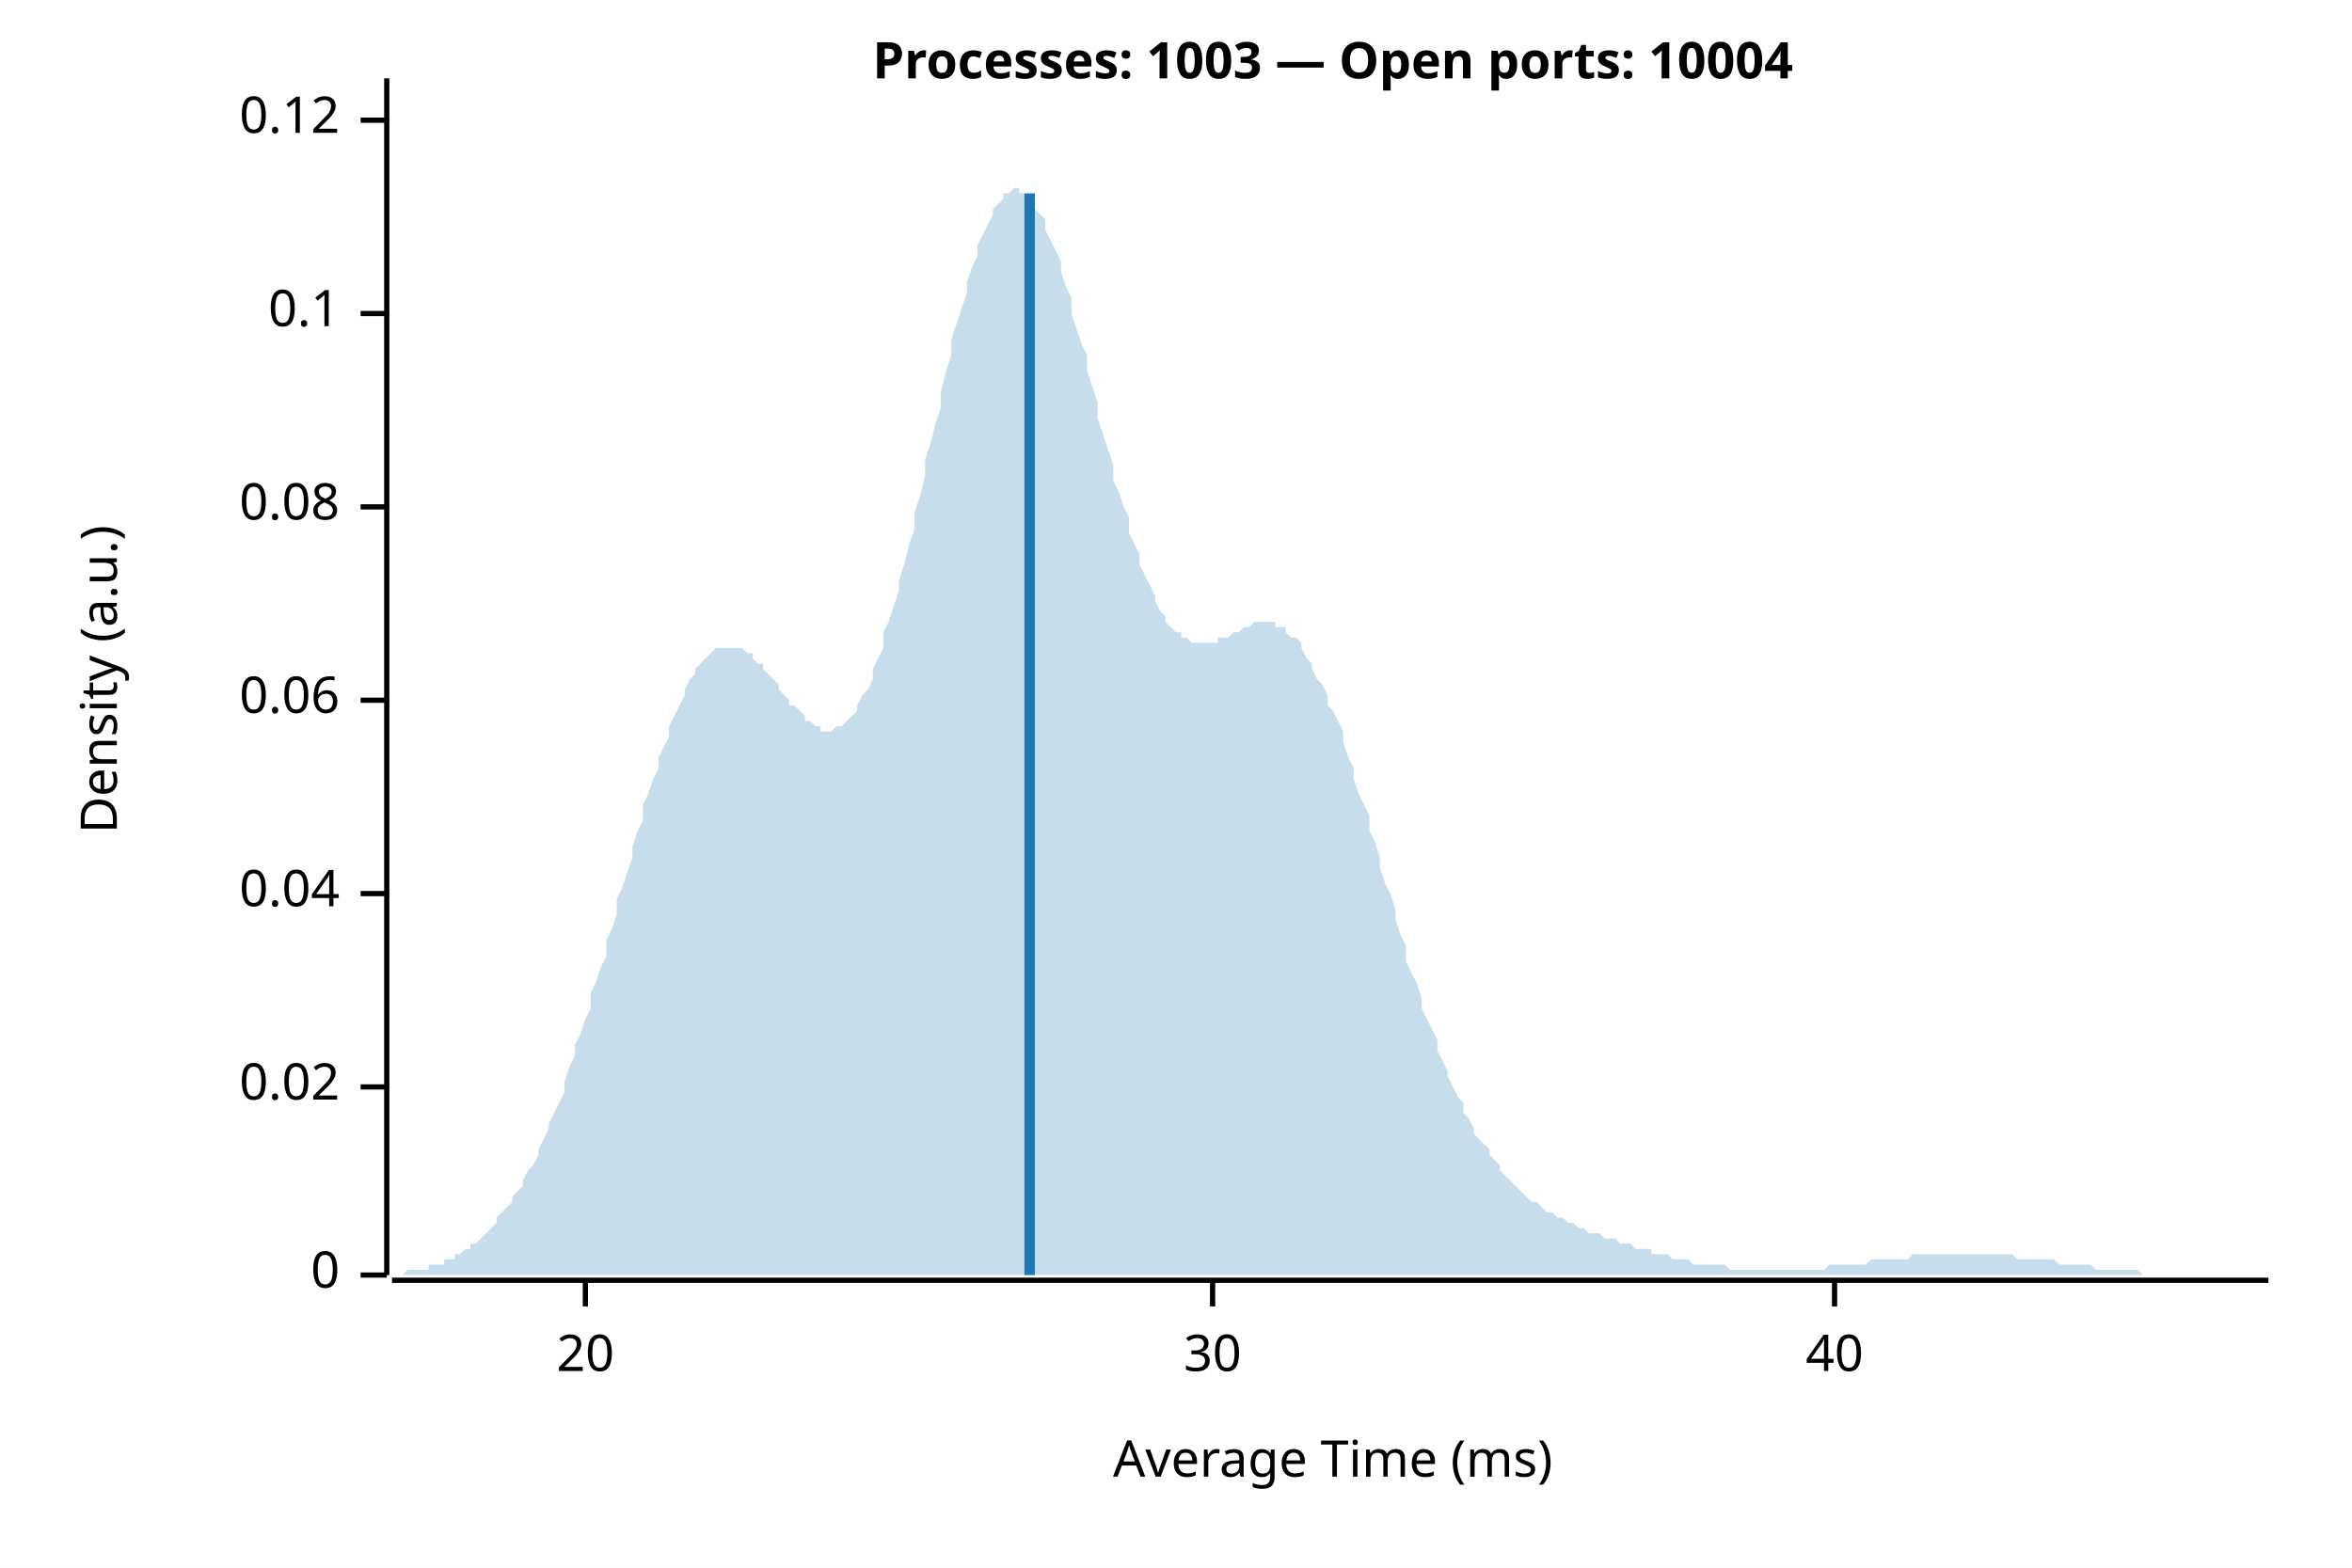
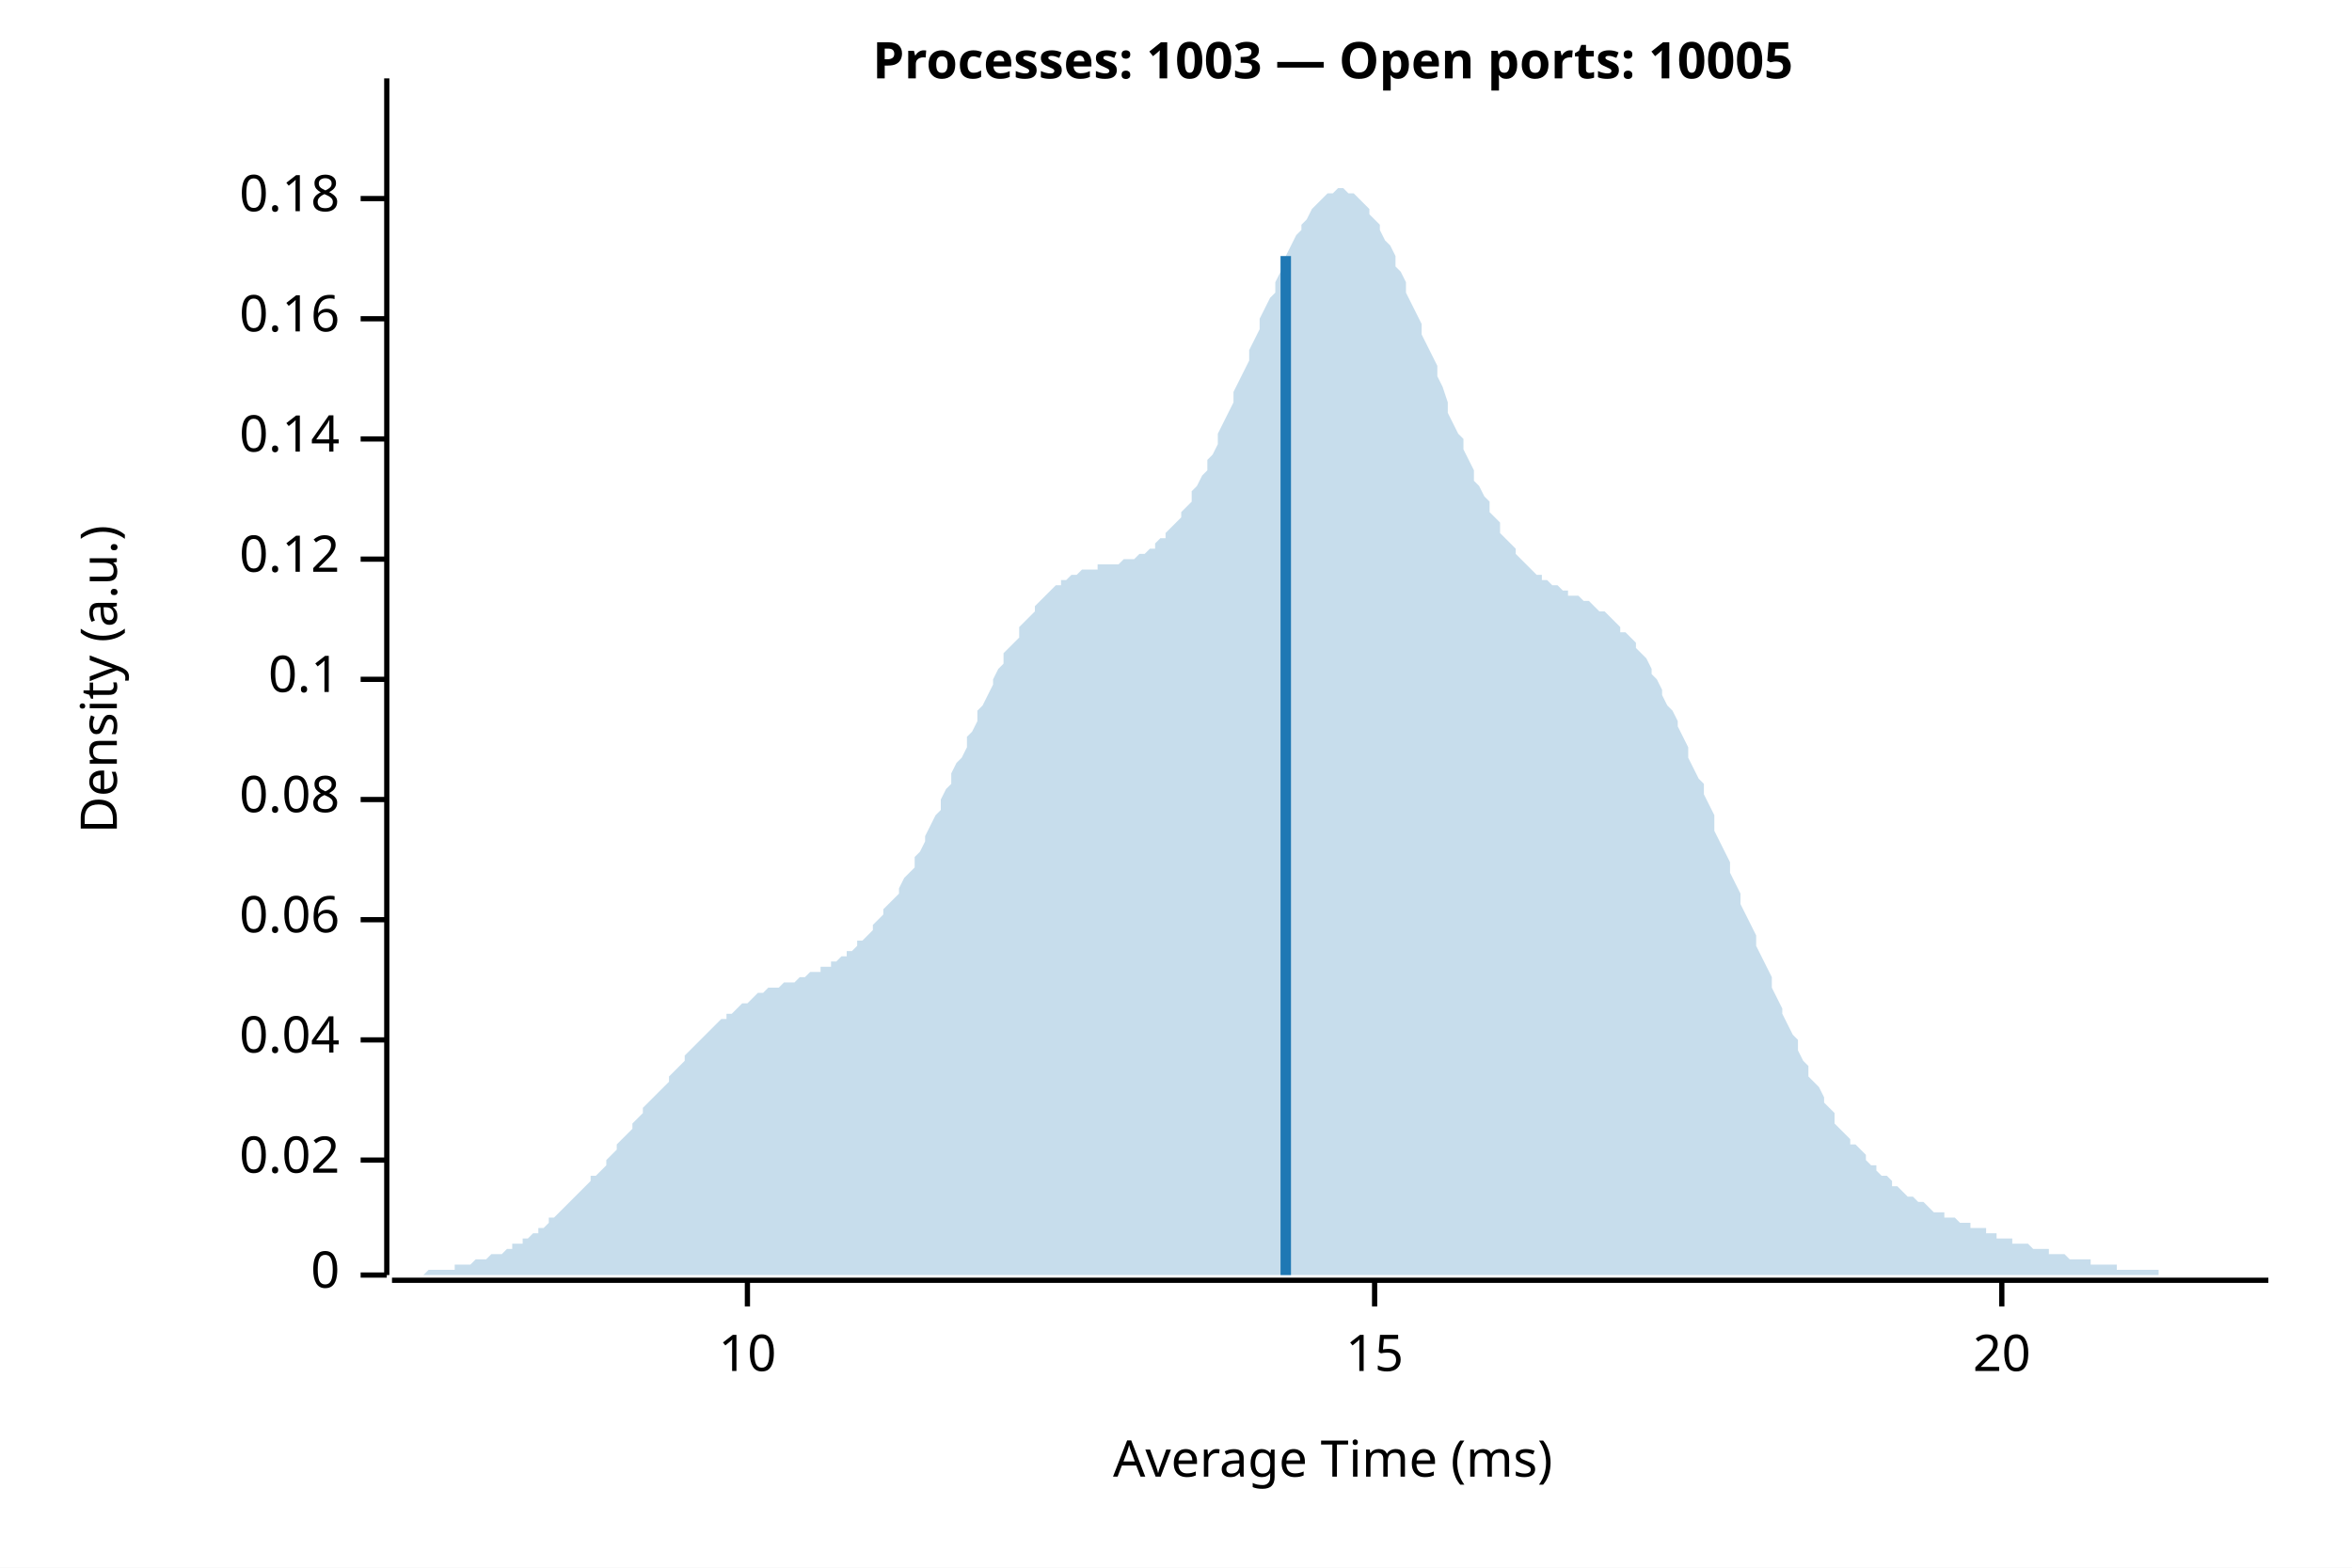
<svg xmlns="http://www.w3.org/2000/svg" width="450" height="300" viewBox="0 0 450 300">
  <rect width="100%" height="100%" fill="white" />
-   <text x="255" y="15" font-weight="bold" text-anchor="middle" font-family="sans-serif" font-size="9.677" opacity="1" fill="#000000">Processes: 1003 — Open ports: 10004</text>
+   <text x="255" y="15" font-weight="bold" text-anchor="middle" font-family="sans-serif" font-size="9.677" opacity="1" fill="#000000">Processes: 1003 — Open ports: 10005</text>
  <text x="15" y="130" dy="0.76em" text-anchor="middle" font-family="sans-serif" font-size="9.677" opacity="1" fill="#000000" transform="rotate(270, 15, 130)">
Density (a.u.)
</text>
  <text x="255" y="285" dy="-0.5ex" text-anchor="middle" font-family="sans-serif" font-size="9.677" opacity="1" fill="#000000">
Average Time (ms)
</text>
  <polyline fill="none" opacity="1" stroke="#000000" stroke-width="1" points="74,15 74,244 " />
  <text x="65" y="244" dy="0.5ex" text-anchor="end" font-family="sans-serif" font-size="9.677" opacity="1" fill="#000000">
0
</text>
  <polyline fill="none" opacity="1" stroke="#000000" stroke-width="1" points="69,244 74,244 " />
-   <text x="65" y="208" dy="0.5ex" text-anchor="end" font-family="sans-serif" font-size="9.677" opacity="1" fill="#000000">
+   <text x="65" y="222" dy="0.5ex" text-anchor="end" font-family="sans-serif" font-size="9.677" opacity="1" fill="#000000">
0.02
</text>
-   <polyline fill="none" opacity="1" stroke="#000000" stroke-width="1" points="69,208 74,208 " />
-   <text x="65" y="171" dy="0.5ex" text-anchor="end" font-family="sans-serif" font-size="9.677" opacity="1" fill="#000000">
+   <polyline fill="none" opacity="1" stroke="#000000" stroke-width="1" points="69,222 74,222 " />
+   <text x="65" y="199" dy="0.5ex" text-anchor="end" font-family="sans-serif" font-size="9.677" opacity="1" fill="#000000">
0.04
</text>
-   <polyline fill="none" opacity="1" stroke="#000000" stroke-width="1" points="69,171 74,171 " />
-   <text x="65" y="134" dy="0.5ex" text-anchor="end" font-family="sans-serif" font-size="9.677" opacity="1" fill="#000000">
+   <polyline fill="none" opacity="1" stroke="#000000" stroke-width="1" points="69,199 74,199 " />
+   <text x="65" y="176" dy="0.5ex" text-anchor="end" font-family="sans-serif" font-size="9.677" opacity="1" fill="#000000">
0.06
</text>
-   <polyline fill="none" opacity="1" stroke="#000000" stroke-width="1" points="69,134 74,134 " />
-   <text x="65" y="97" dy="0.5ex" text-anchor="end" font-family="sans-serif" font-size="9.677" opacity="1" fill="#000000">
+   <polyline fill="none" opacity="1" stroke="#000000" stroke-width="1" points="69,176 74,176 " />
+   <text x="65" y="153" dy="0.5ex" text-anchor="end" font-family="sans-serif" font-size="9.677" opacity="1" fill="#000000">
0.08
</text>
-   <polyline fill="none" opacity="1" stroke="#000000" stroke-width="1" points="69,97 74,97 " />
-   <text x="65" y="60" dy="0.5ex" text-anchor="end" font-family="sans-serif" font-size="9.677" opacity="1" fill="#000000">
+   <polyline fill="none" opacity="1" stroke="#000000" stroke-width="1" points="69,153 74,153 " />
+   <text x="65" y="130" dy="0.5ex" text-anchor="end" font-family="sans-serif" font-size="9.677" opacity="1" fill="#000000">
0.1
</text>
-   <polyline fill="none" opacity="1" stroke="#000000" stroke-width="1" points="69,60 74,60 " />
-   <text x="65" y="23" dy="0.5ex" text-anchor="end" font-family="sans-serif" font-size="9.677" opacity="1" fill="#000000">
+   <polyline fill="none" opacity="1" stroke="#000000" stroke-width="1" points="69,130 74,130 " />
+   <text x="65" y="107" dy="0.5ex" text-anchor="end" font-family="sans-serif" font-size="9.677" opacity="1" fill="#000000">
0.12
</text>
-   <polyline fill="none" opacity="1" stroke="#000000" stroke-width="1" points="69,23 74,23 " />
+   <polyline fill="none" opacity="1" stroke="#000000" stroke-width="1" points="69,107 74,107 " />
+   <text x="65" y="84" dy="0.5ex" text-anchor="end" font-family="sans-serif" font-size="9.677" opacity="1" fill="#000000">
+ 0.14
+ </text>
+   <polyline fill="none" opacity="1" stroke="#000000" stroke-width="1" points="69,84 74,84 " />
+   <text x="65" y="61" dy="0.5ex" text-anchor="end" font-family="sans-serif" font-size="9.677" opacity="1" fill="#000000">
+ 0.16
+ </text>
+   <polyline fill="none" opacity="1" stroke="#000000" stroke-width="1" points="69,61 74,61 " />
+   <text x="65" y="38" dy="0.5ex" text-anchor="end" font-family="sans-serif" font-size="9.677" opacity="1" fill="#000000">
+ 0.18
+ </text>
+   <polyline fill="none" opacity="1" stroke="#000000" stroke-width="1" points="69,38 74,38 " />
  <polyline fill="none" opacity="1" stroke="#000000" stroke-width="1" points="75,245 434,245 " />
-   <text x="112" y="255" dy="0.76em" text-anchor="middle" font-family="sans-serif" font-size="9.677" opacity="1" fill="#000000">
+   <text x="143" y="255" dy="0.76em" text-anchor="middle" font-family="sans-serif" font-size="9.677" opacity="1" fill="#000000">
+ 10
+ </text>
+   <polyline fill="none" opacity="1" stroke="#000000" stroke-width="1" points="143,245 143,250 " />
+   <text x="263" y="255" dy="0.76em" text-anchor="middle" font-family="sans-serif" font-size="9.677" opacity="1" fill="#000000">
+ 15
+ </text>
+   <polyline fill="none" opacity="1" stroke="#000000" stroke-width="1" points="263,245 263,250 " />
+   <text x="383" y="255" dy="0.76em" text-anchor="middle" font-family="sans-serif" font-size="9.677" opacity="1" fill="#000000">
20
</text>
-   <polyline fill="none" opacity="1" stroke="#000000" stroke-width="1" points="112,245 112,250 " />
-   <text x="232" y="255" dy="0.76em" text-anchor="middle" font-family="sans-serif" font-size="9.677" opacity="1" fill="#000000">
- 30
- </text>
-   <polyline fill="none" opacity="1" stroke="#000000" stroke-width="1" points="232,245 232,250 " />
-   <text x="351" y="255" dy="0.76em" text-anchor="middle" font-family="sans-serif" font-size="9.677" opacity="1" fill="#000000">
- 40
- </text>
-   <polyline fill="none" opacity="1" stroke="#000000" stroke-width="1" points="351,245 351,250 " />
-   <polygon opacity="0.25" fill="#1F78B4" points="75,244 75,244 76,244 77,244 77,244 78,243 79,243 80,243 80,243 81,243 82,243 82,242 83,242 84,242 85,242 85,241 86,241 87,241 87,240 88,240 89,239 90,239 90,238 91,238 92,237 92,237 93,236 94,235 95,234 95,233 96,232 97,231 98,230 98,229 99,228 100,227 100,226 101,224 102,223 103,221 103,220 104,218 105,216 105,215 106,213 107,211 108,209 108,207 109,204 110,202 110,200 111,198 112,195 113,193 113,190 114,188 115,185 116,183 116,180 117,178 118,175 118,172 119,170 120,167 121,164 121,162 122,159 123,157 123,154 124,152 125,149 126,147 126,145 127,143 128,141 128,139 129,137 130,135 131,133 131,132 132,130 133,129 133,128 134,127 135,126 136,125 136,125 137,124 138,124 139,124 139,124 140,124 141,124 141,124 142,124 143,125 144,125 144,126 145,127 146,127 146,128 147,129 148,130 149,131 149,132 150,133 151,134 151,135 152,135 153,136 154,137 154,138 155,138 156,139 157,139 157,140 158,140 159,140 159,140 160,139 161,139 162,138 162,138 163,137 164,136 164,135 165,133 166,132 167,130 167,128 168,126 169,124 169,121 170,119 171,116 172,113 172,111 173,108 174,104 175,101 175,98 176,95 177,91 177,88 178,85 179,81 180,78 180,75 181,71 182,68 182,65 183,62 184,59 185,56 185,54 186,51 187,49 187,47 188,45 189,43 190,41 190,40 191,39 192,38 192,37 193,37 194,36 195,36 195,37 196,37 197,38 198,39 198,40 199,41 200,42 200,44 201,46 202,48 203,50 203,52 204,55 205,57 205,60 206,63 207,66 208,68 208,71 209,74 210,77 210,80 211,83 212,86 213,89 213,92 214,94 215,97 216,99 216,102 217,104 218,106 218,108 219,110 220,112 221,114 221,115 222,117 223,118 223,119 224,120 225,121 226,121 226,122 227,122 228,123 228,123 229,123 230,123 231,123 231,123 232,123 233,123 233,122 234,122 235,122 236,121 236,121 237,121 238,120 239,120 239,120 240,119 241,119 241,119 242,119 243,119 244,119 244,120 245,120 246,120 246,121 247,122 248,122 249,123 249,124 250,126 251,127 251,128 252,130 253,131 254,133 254,135 255,136 256,138 257,140 257,142 258,145 259,147 259,149 260,152 261,154 262,156 262,159 263,161 264,164 264,166 265,169 266,171 267,174 267,176 268,179 269,181 269,184 270,186 271,188 272,191 272,193 273,195 274,197 275,199 275,201 276,203 277,205 277,206 278,208 279,210 280,211 280,213 281,214 282,216 282,217 283,218 284,219 285,220 285,221 286,222 287,223 287,224 288,225 289,226 290,227 290,227 291,228 292,229 292,229 293,230 294,230 295,231 295,231 296,232 297,232 298,233 298,233 299,233 300,234 300,234 301,234 302,235 303,235 303,235 304,236 305,236 305,236 306,236 307,237 308,237 308,237 309,237 310,238 310,238 311,238 312,238 313,239 313,239 314,239 315,239 316,239 316,240 317,240 318,240 318,240 319,240 320,241 321,241 321,241 322,241 323,241 323,241 324,242 325,242 326,242 326,242 327,242 328,242 328,242 329,242 330,242 331,243 331,243 332,243 333,243 333,243 334,243 335,243 336,243 336,243 337,243 338,243 339,243 339,243 340,243 341,243 341,243 342,243 343,243 344,243 344,243 345,243 346,243 346,243 347,243 348,243 349,243 349,243 350,242 351,242 351,242 352,242 353,242 354,242 354,242 355,242 356,242 357,242 357,242 358,241 359,241 359,241 360,241 361,241 362,241 362,241 363,241 364,241 364,241 365,241 366,240 367,240 367,240 368,240 369,240 369,240 370,240 371,240 372,240 372,240 373,240 374,240 375,240 375,240 376,240 377,240 377,240 378,240 379,240 380,240 380,240 381,240 382,240 382,240 383,240 384,240 385,240 385,240 386,241 387,241 387,241 388,241 389,241 390,241 390,241 391,241 392,241 392,241 393,241 394,242 395,242 395,242 396,242 397,242 398,242 398,242 399,242 400,242 400,242 401,243 402,243 403,243 403,243 404,243 405,243 405,243 406,243 407,243 408,243 408,243 409,243 410,244 410,244 411,244 412,244 413,244 413,244 414,244 415,244 416,244 416,244 417,244 418,244 418,244 419,244 420,244 421,244 421,244 422,244 423,244 423,244 424,244 425,244 426,244 426,244 427,244 428,244 428,244 429,244 430,244 431,244 431,244 432,244 433,244 434,244 434,244 75,244 " />
-   <polyline fill="none" opacity="1" stroke="#1F78B4" stroke-width="2" points="197,244 197,37 " />
+   <polyline fill="none" opacity="1" stroke="#000000" stroke-width="1" points="383,245 383,250 " />
+   <polygon opacity="0.25" fill="#1F78B4" points="75,244 75,244 76,244 77,244 77,244 78,244 79,244 80,244 80,244 81,244 82,243 82,243 83,243 84,243 85,243 85,243 86,243 87,243 87,242 88,242 89,242 90,242 90,242 91,241 92,241 92,241 93,241 94,240 95,240 95,240 96,240 97,239 98,239 98,238 99,238 100,238 100,237 101,237 102,236 103,236 103,235 104,235 105,234 105,233 106,233 107,232 108,231 108,231 109,230 110,229 110,229 111,228 112,227 113,226 113,225 114,225 115,224 116,223 116,222 117,221 118,220 118,219 119,218 120,217 121,216 121,215 122,214 123,213 123,212 124,211 125,210 126,209 126,209 127,208 128,207 128,206 129,205 130,204 131,203 131,202 132,201 133,200 133,200 134,199 135,198 136,197 136,197 137,196 138,195 139,195 139,194 140,194 141,193 141,193 142,192 143,192 144,191 144,191 145,190 146,190 146,190 147,189 148,189 149,189 149,189 150,188 151,188 151,188 152,188 153,187 154,187 154,187 155,186 156,186 157,186 157,185 158,185 159,185 159,184 160,184 161,183 162,183 162,182 163,182 164,181 164,180 165,180 166,179 167,178 167,177 168,176 169,175 169,174 170,173 171,172 172,171 172,170 173,168 174,167 175,166 175,164 176,163 177,161 177,160 178,158 179,156 180,155 180,153 181,151 182,150 182,148 183,146 184,145 185,143 185,141 186,140 187,138 187,136 188,135 189,133 190,131 190,130 191,128 192,127 192,125 193,124 194,123 195,122 195,120 196,119 197,118 198,117 198,116 199,115 200,114 200,114 201,113 202,112 203,112 203,111 204,111 205,110 205,110 206,110 207,109 208,109 208,109 209,109 210,109 210,108 211,108 212,108 213,108 213,108 214,108 215,107 216,107 216,107 217,107 218,106 218,106 219,106 220,105 221,105 221,104 222,103 223,103 223,102 224,101 225,100 226,99 226,98 227,97 228,96 228,94 229,93 230,91 231,90 231,88 232,87 233,85 233,83 234,81 235,79 236,77 236,75 237,73 238,71 239,69 239,67 240,65 241,63 241,61 242,59 243,57 244,56 244,54 245,52 246,50 246,49 247,47 248,45 249,44 249,43 250,42 251,40 251,40 252,39 253,38 254,37 254,37 255,37 256,36 257,36 257,36 258,37 259,37 259,37 260,38 261,39 262,40 262,41 263,42 264,43 264,44 265,46 266,47 267,49 267,51 268,52 269,54 269,56 270,58 271,60 272,62 272,64 273,66 274,68 275,70 275,72 276,74 277,77 277,79 278,81 279,83 280,84 280,86 281,88 282,90 282,92 283,93 284,95 285,96 285,98 286,99 287,100 287,102 288,103 289,104 290,105 290,106 291,107 292,108 292,108 293,109 294,110 295,110 295,111 296,111 297,112 298,112 298,112 299,113 300,113 300,114 301,114 302,114 303,115 303,115 304,115 305,116 305,116 306,117 307,117 308,118 308,118 309,119 310,120 310,121 311,121 312,122 313,123 313,124 314,125 315,126 316,128 316,129 317,130 318,132 318,133 319,135 320,136 321,138 321,139 322,141 323,143 323,145 324,147 325,149 326,150 326,152 327,154 328,156 328,159 329,161 330,163 331,165 331,167 332,169 333,171 333,173 334,175 335,177 336,179 336,181 337,183 338,185 339,187 339,189 340,191 341,193 341,194 342,196 343,198 344,199 344,201 345,203 346,204 346,206 347,207 348,208 349,210 349,211 350,212 351,213 351,215 352,216 353,217 354,218 354,219 355,219 356,220 357,221 357,222 358,223 359,223 359,224 360,225 361,225 362,226 362,227 363,227 364,228 364,228 365,229 366,229 367,230 367,230 368,230 369,231 369,231 370,232 371,232 372,232 372,233 373,233 374,233 375,234 375,234 376,234 377,234 377,235 378,235 379,235 380,235 380,236 381,236 382,236 382,237 383,237 384,237 385,237 385,238 386,238 387,238 387,238 388,238 389,239 390,239 390,239 391,239 392,239 392,240 393,240 394,240 395,240 395,240 396,241 397,241 398,241 398,241 399,241 400,241 400,242 401,242 402,242 403,242 403,242 404,242 405,242 405,243 406,243 407,243 408,243 408,243 409,243 410,243 410,243 411,243 412,243 413,243 413,244 414,244 415,244 416,244 416,244 417,244 418,244 418,244 419,244 420,244 421,244 421,244 422,244 423,244 423,244 424,244 425,244 426,244 426,244 427,244 428,244 428,244 429,244 430,244 431,244 431,244 432,244 433,244 434,244 434,244 75,244 " />
+   <polyline fill="none" opacity="1" stroke="#1F78B4" stroke-width="2" points="246,244 246,49 " />
</svg>
